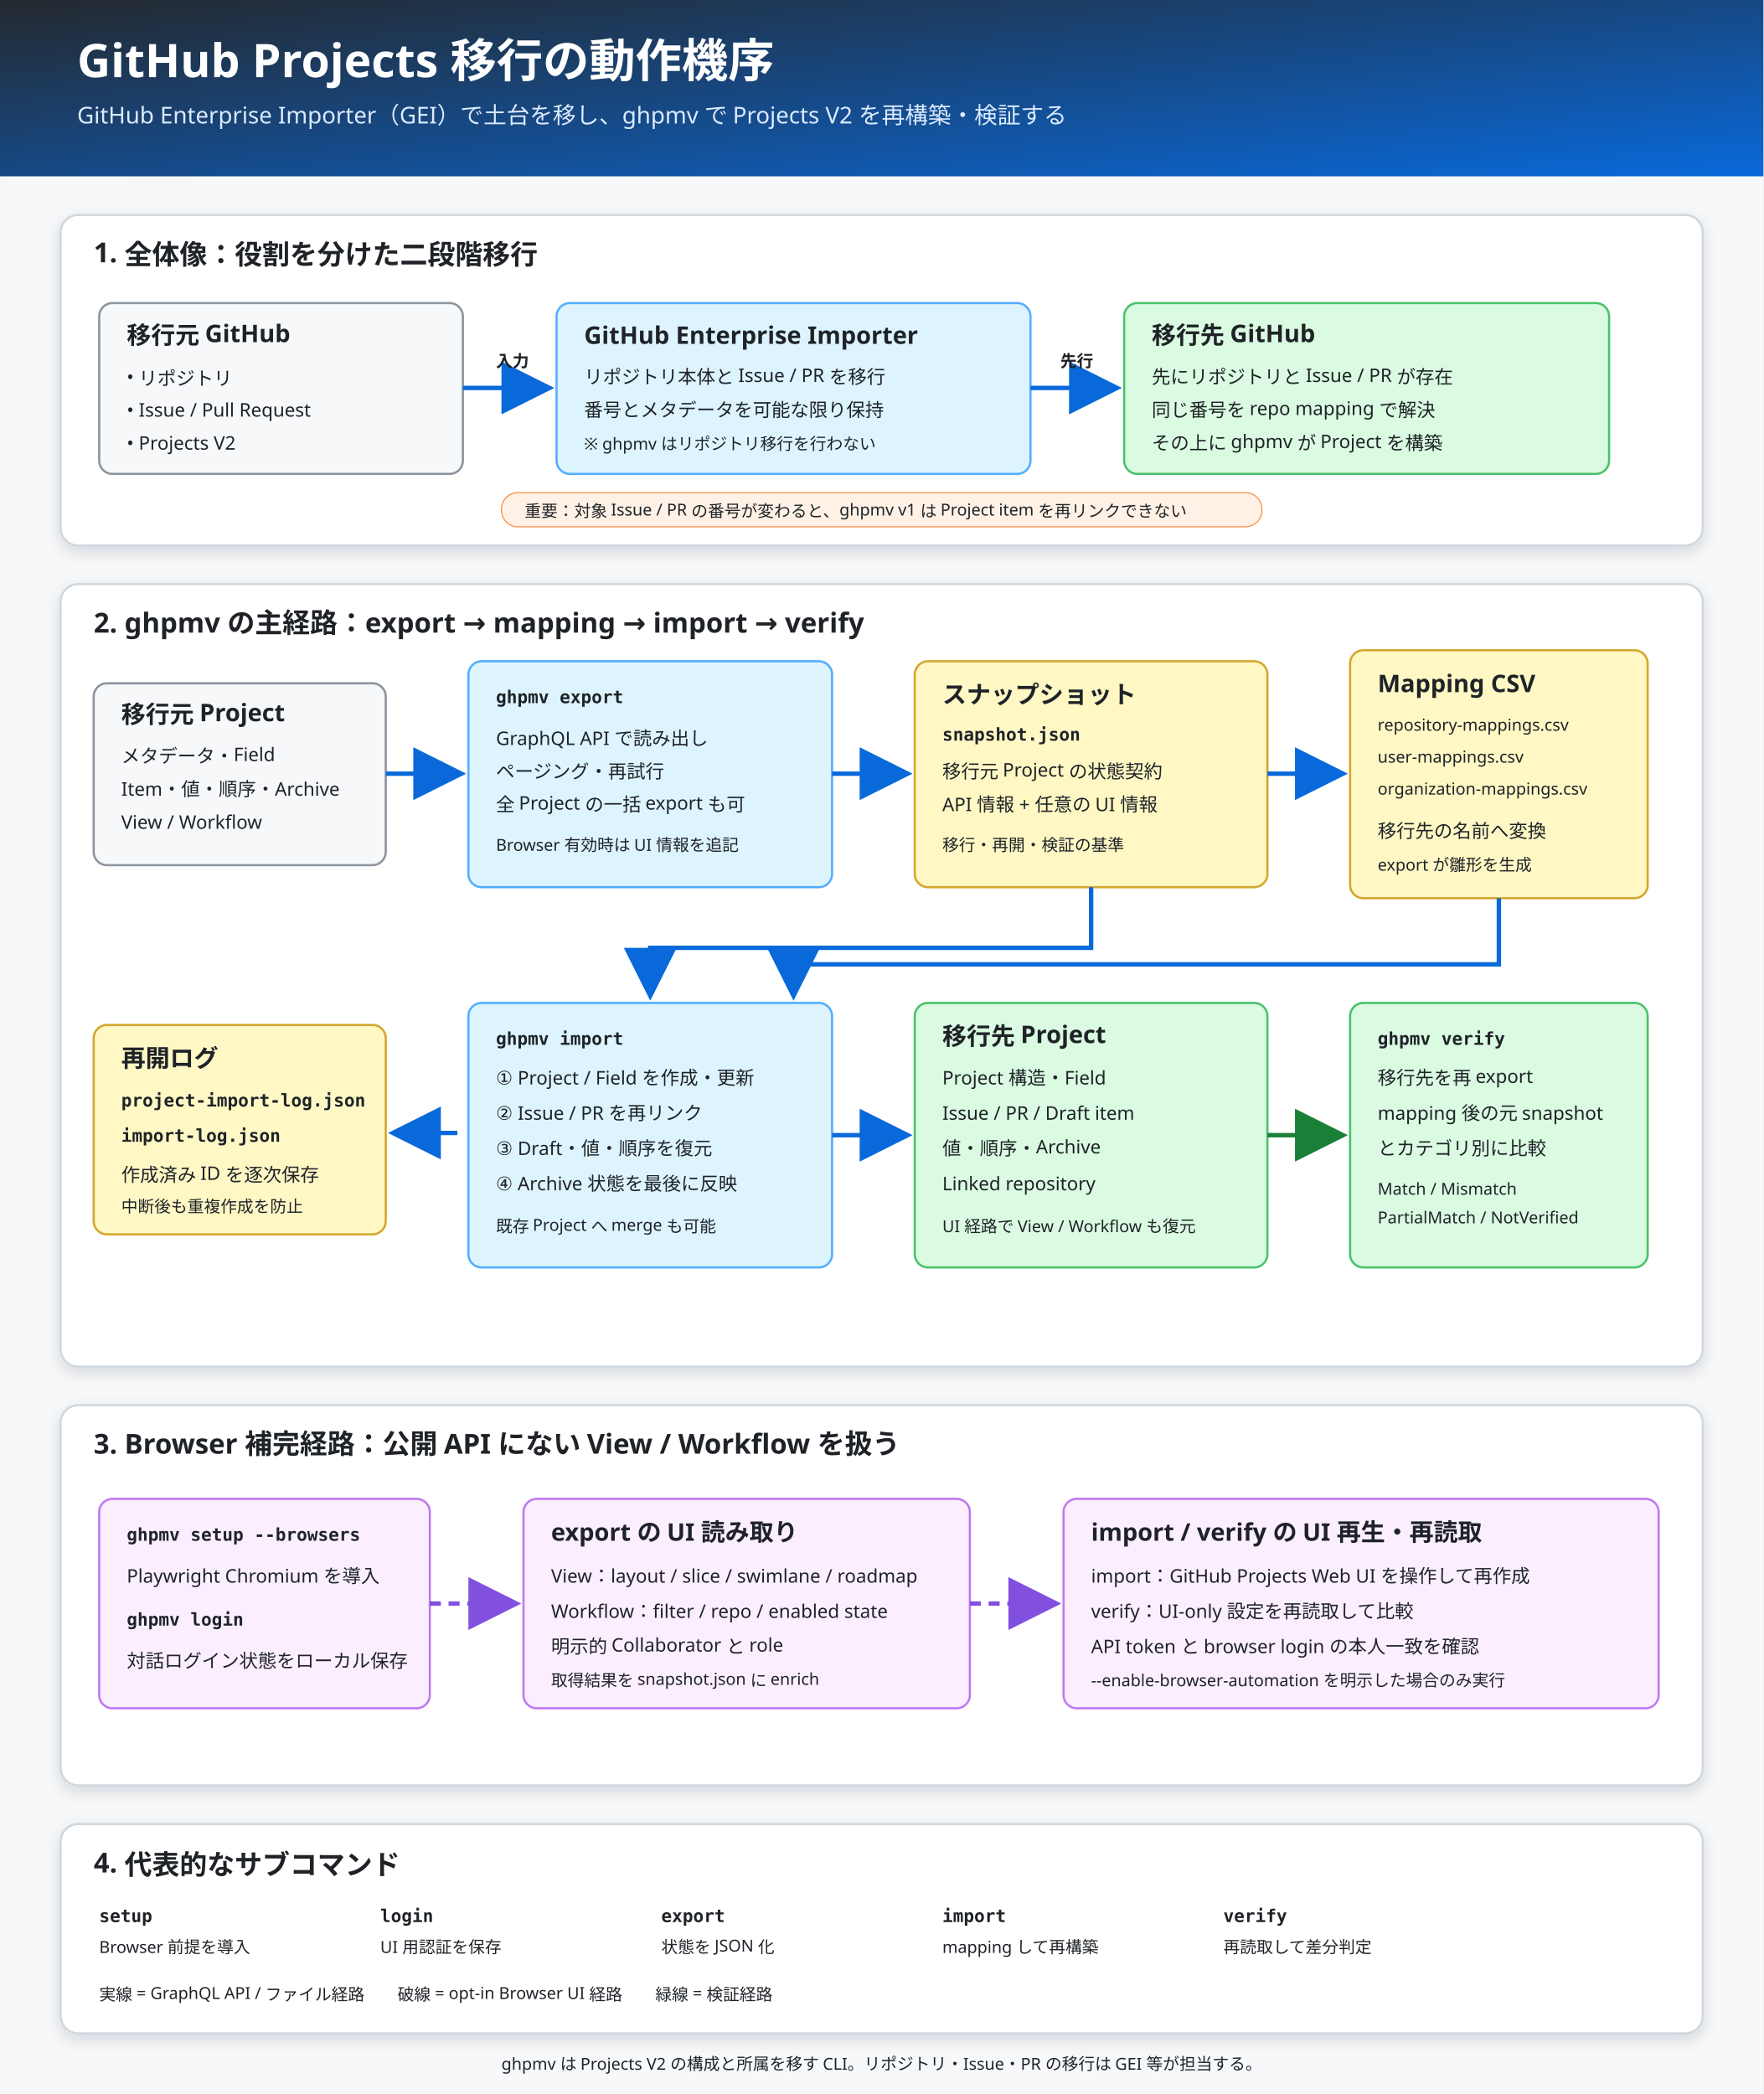
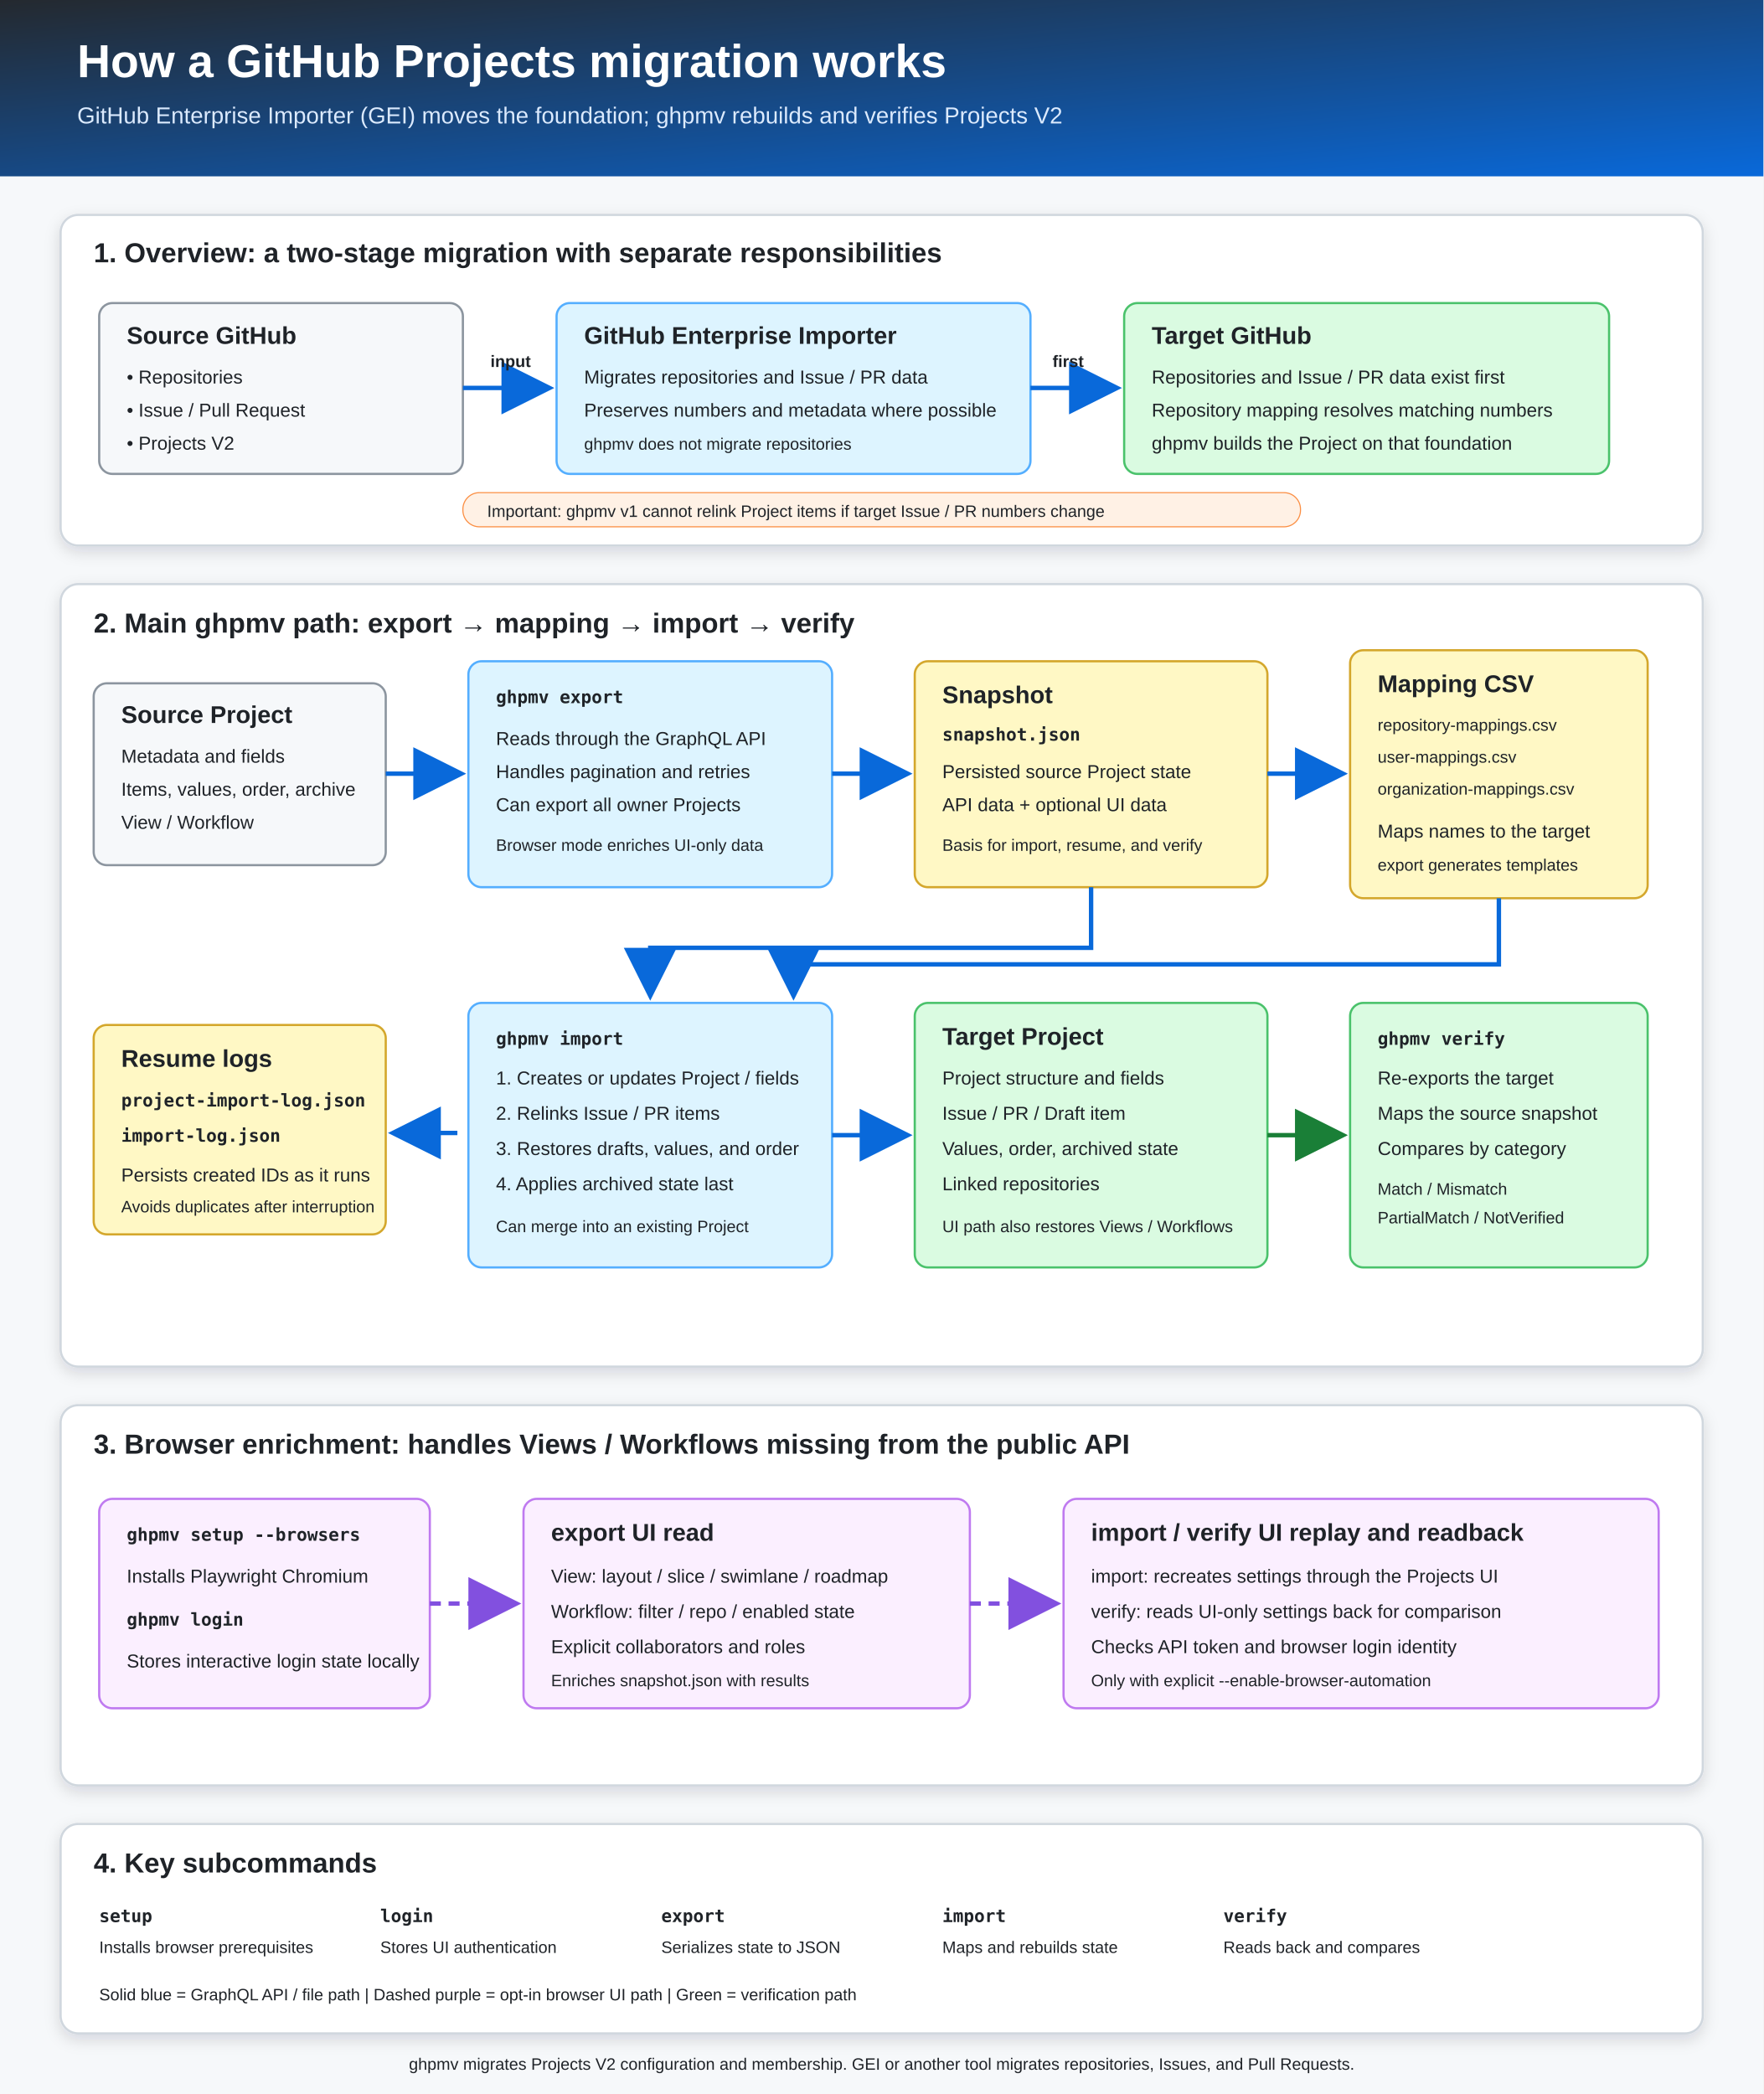
<svg xmlns="http://www.w3.org/2000/svg" width="1600" height="1900" viewBox="0 0 1600 1900" role="img" aria-labelledby="title desc">
  <defs>
    <linearGradient id="header" x1="0" y1="0" x2="1" y2="1">
      <stop offset="0" stop-color="#24292f" />
      <stop offset="1" stop-color="#0969da" />
    </linearGradient>
    <filter id="shadow" x="-10%" y="-10%" width="120%" height="130%">
      <feDropShadow dx="0" dy="5" stdDeviation="7" flood-color="#1f2328" flood-opacity=".14" />
    </filter>
    <marker id="arrow-blue" markerWidth="12" markerHeight="12" refX="10" refY="6" orient="auto">
      <path d="M0,0 L12,6 L0,12 Z" fill="#0969da" />
    </marker>
    <marker id="arrow-purple" markerWidth="12" markerHeight="12" refX="10" refY="6" orient="auto">
      <path d="M0,0 L12,6 L0,12 Z" fill="#8250df" />
    </marker>
    <marker id="arrow-green" markerWidth="12" markerHeight="12" refX="10" refY="6" orient="auto">
      <path d="M0,0 L12,6 L0,12 Z" fill="#1a7f37" />
    </marker>
    <style>
-       text { font-family: "Yu Gothic UI", "Meiryo", "Noto Sans JP", sans-serif; fill: #1f2328; }
+       text { font-family: "Segoe UI", "Helvetica Neue", Arial, sans-serif; fill: #1f2328; }
      .title { font-size: 42px; font-weight: 700; fill: #fff; }
      .subtitle { font-size: 21px; fill: #dbeafe; }
      .section { font-size: 25px; font-weight: 700; }
      .box-title { font-size: 22px; font-weight: 700; }
      .body { font-size: 17px; }
      .small { font-size: 15px; }
      .code { font-family: "Cascadia Mono", "Consolas", monospace; font-size: 16px; font-weight: 700; }
      .label { font-size: 15px; font-weight: 700; }
      .card { fill: #fff; stroke: #d0d7de; stroke-width: 2; rx: 16; filter: url(#shadow); }
      .api { fill: #ddf4ff; stroke: #54aeff; stroke-width: 2; rx: 12; }
      .ui { fill: #fbefff; stroke: #bf7af0; stroke-width: 2; rx: 12; }
      .file { fill: #fff8c5; stroke: #d4a72c; stroke-width: 2; rx: 12; }
      .ok { fill: #dafbe1; stroke: #4ac26b; stroke-width: 2; rx: 12; }
      .muted { fill: #f6f8fa; stroke: #8c959f; stroke-width: 2; rx: 12; }
      .flow { fill: none; stroke: #0969da; stroke-width: 4; marker-end: url(#arrow-blue); }
      .ui-flow { fill: none; stroke: #8250df; stroke-width: 4; stroke-dasharray: 10 7; marker-end: url(#arrow-purple); }
      .verify-flow { fill: none; stroke: #1a7f37; stroke-width: 4; marker-end: url(#arrow-green); }
    </style>
  </defs>
  <rect width="1600" height="1900" fill="#f6f8fa" />
  <rect width="1600" height="160" fill="url(#header)" />
-   <text class="title" x="70" y="70">GitHub Projects 移行の動作機序</text>
-   <text class="subtitle" x="70" y="112">GitHub Enterprise Importer（GEI）で土台を移し、ghpmv で Projects V2 を再構築・検証する</text>
+   <text class="title" x="70" y="70">How a GitHub Projects migration works</text>
+   <text class="subtitle" x="70" y="112">GitHub Enterprise Importer (GEI) moves the foundation; ghpmv rebuilds and verifies Projects V2</text>
  <rect class="card" x="55" y="195" width="1490" height="300" />
-   <text class="section" x="85" y="238">1. 全体像：役割を分けた二段階移行</text>
+   <text class="section" x="85" y="238">1. Overview: a two-stage migration with separate responsibilities</text>
  <rect class="muted" x="90" y="275" width="330" height="155" />
-   <text class="box-title" x="115" y="312">移行元 GitHub</text>
-   <text class="body" x="115" y="348">• リポジトリ</text>
+   <text class="box-title" x="115" y="312">Source GitHub</text>
+   <text class="body" x="115" y="348">• Repositories</text>
  <text class="body" x="115" y="378">• Issue / Pull Request</text>
  <text class="body" x="115" y="408">• Projects V2</text>
  <rect class="api" x="505" y="275" width="430" height="155" />
  <text class="box-title" x="530" y="312">GitHub Enterprise Importer</text>
-   <text class="body" x="530" y="348">リポジトリ本体と Issue / PR を移行</text>
-   <text class="body" x="530" y="378">番号とメタデータを可能な限り保持</text>
-   <text class="small" x="530" y="408">※ ghpmv はリポジトリ移行を行わない</text>
+   <text class="body" x="530" y="348">Migrates repositories and Issue / PR data</text>
+   <text class="body" x="530" y="378">Preserves numbers and metadata where possible</text>
+   <text class="small" x="530" y="408">ghpmv does not migrate repositories</text>
  <rect class="ok" x="1020" y="275" width="440" height="155" />
-   <text class="box-title" x="1045" y="312">移行先 GitHub</text>
-   <text class="body" x="1045" y="348">先にリポジトリと Issue / PR が存在</text>
-   <text class="body" x="1045" y="378">同じ番号を repo mapping で解決</text>
-   <text class="body" x="1045" y="408">その上に ghpmv が Project を構築</text>
+   <text class="box-title" x="1045" y="312">Target GitHub</text>
+   <text class="body" x="1045" y="348">Repositories and Issue / PR data exist first</text>
+   <text class="body" x="1045" y="378">Repository mapping resolves matching numbers</text>
+   <text class="body" x="1045" y="408">ghpmv builds the Project on that foundation</text>
  <path class="flow" d="M420 352 H495" />
  <path class="flow" d="M935 352 H1010" />
-   <text class="label" x="450" y="333">入力</text>
-   <text class="label" x="962" y="333">先行</text>
-   <rect x="455" y="447" width="690" height="31" rx="15" fill="#fff1e5" stroke="#fb8f44" />
-   <text class="small" x="476" y="469">重要：対象 Issue / PR の番号が変わると、ghpmv v1 は Project item を再リンクできない</text>
+   <text class="label" x="445" y="333">input</text>
+   <text class="label" x="955" y="333">first</text>
+   <rect x="420" y="447" width="760" height="31" rx="15" fill="#fff1e5" stroke="#fb8f44" />
+   <text class="small" x="442" y="469">Important: ghpmv v1 cannot relink Project items if target Issue / PR numbers change</text>
  <rect class="card" x="55" y="530" width="1490" height="710" />
-   <text class="section" x="85" y="574">2. ghpmv の主経路：export → mapping → import → verify</text>
+   <text class="section" x="85" y="574">2. Main ghpmv path: export → mapping → import → verify</text>
  <rect class="muted" x="85" y="620" width="265" height="165" />
-   <text class="box-title" x="110" y="656">移行元 Project</text>
-   <text class="body" x="110" y="692">メタデータ・Field</text>
-   <text class="body" x="110" y="722">Item・値・順序・Archive</text>
+   <text class="box-title" x="110" y="656">Source Project</text>
+   <text class="body" x="110" y="692">Metadata and fields</text>
+   <text class="body" x="110" y="722">Items, values, order, archive</text>
  <text class="body" x="110" y="752">View / Workflow</text>
  <rect class="api" x="425" y="600" width="330" height="205" />
  <text class="code" x="450" y="638">ghpmv export</text>
-   <text class="body" x="450" y="676">GraphQL API で読み出し</text>
-   <text class="body" x="450" y="706">ページング・再試行</text>
-   <text class="body" x="450" y="736">全 Project の一括 export も可</text>
-   <text class="small" x="450" y="772">Browser 有効時は UI 情報を追記</text>
+   <text class="body" x="450" y="676">Reads through the GraphQL API</text>
+   <text class="body" x="450" y="706">Handles pagination and retries</text>
+   <text class="body" x="450" y="736">Can export all owner Projects</text>
+   <text class="small" x="450" y="772">Browser mode enriches UI-only data</text>
  <path class="flow" d="M350 702 H415" />
  <rect class="file" x="830" y="600" width="320" height="205" />
-   <text class="box-title" x="855" y="638">スナップショット</text>
+   <text class="box-title" x="855" y="638">Snapshot</text>
  <text class="code" x="855" y="672">snapshot.json</text>
-   <text class="body" x="855" y="706">移行元 Project の状態契約</text>
-   <text class="body" x="855" y="736">API 情報 + 任意の UI 情報</text>
-   <text class="small" x="855" y="772">移行・再開・検証の基準</text>
+   <text class="body" x="855" y="706">Persisted source Project state</text>
+   <text class="body" x="855" y="736">API data + optional UI data</text>
+   <text class="small" x="855" y="772">Basis for import, resume, and verify</text>
  <path class="flow" d="M755 702 H820" />
  <rect class="file" x="1225" y="590" width="270" height="225" />
  <text class="box-title" x="1250" y="628">Mapping CSV</text>
  <text class="small" x="1250" y="663">repository-mappings.csv</text>
  <text class="small" x="1250" y="692">user-mappings.csv</text>
  <text class="small" x="1250" y="721">organization-mappings.csv</text>
-   <text class="body" x="1250" y="760">移行先の名前へ変換</text>
-   <text class="small" x="1250" y="790">export が雛形を生成</text>
+   <text class="body" x="1250" y="760">Maps names to the target</text>
+   <text class="small" x="1250" y="790">export generates templates</text>
  <path class="flow" d="M1150 702 H1215" />
  <rect class="api" x="425" y="910" width="330" height="240" />
  <text class="code" x="450" y="948">ghpmv import</text>
-   <text class="body" x="450" y="984">① Project / Field を作成・更新</text>
-   <text class="body" x="450" y="1016">② Issue / PR を再リンク</text>
-   <text class="body" x="450" y="1048">③ Draft・値・順序を復元</text>
-   <text class="body" x="450" y="1080">④ Archive 状態を最後に反映</text>
-   <text class="small" x="450" y="1118">既存 Project へ merge も可能</text>
+   <text class="body" x="450" y="984">1. Creates or updates Project / fields</text>
+   <text class="body" x="450" y="1016">2. Relinks Issue / PR items</text>
+   <text class="body" x="450" y="1048">3. Restores drafts, values, and order</text>
+   <text class="body" x="450" y="1080">4. Applies archived state last</text>
+   <text class="small" x="450" y="1118">Can merge into an existing Project</text>
  <path class="flow" d="M990 805 V860 H590 V900" />
  <path class="flow" d="M1360 815 V875 H720 V900" />
  <rect class="file" x="85" y="930" width="265" height="190" />
-   <text class="box-title" x="110" y="968">再開ログ</text>
+   <text class="box-title" x="110" y="968">Resume logs</text>
  <text class="code" x="110" y="1004">project-import-log.json</text>
  <text class="code" x="110" y="1036">import-log.json</text>
-   <text class="body" x="110" y="1072">作成済み ID を逐次保存</text>
-   <text class="small" x="110" y="1100">中断後も重複作成を防止</text>
+   <text class="body" x="110" y="1072">Persists created IDs as it runs</text>
+   <text class="small" x="110" y="1100">Avoids duplicates after interruption</text>
  <path class="flow" d="M415 1028 H360" />
  <rect class="ok" x="830" y="910" width="320" height="240" />
-   <text class="box-title" x="855" y="948">移行先 Project</text>
-   <text class="body" x="855" y="984">Project 構造・Field</text>
+   <text class="box-title" x="855" y="948">Target Project</text>
+   <text class="body" x="855" y="984">Project structure and fields</text>
  <text class="body" x="855" y="1016">Issue / PR / Draft item</text>
-   <text class="body" x="855" y="1048">値・順序・Archive</text>
-   <text class="body" x="855" y="1080">Linked repository</text>
-   <text class="small" x="855" y="1118">UI 経路で View / Workflow も復元</text>
+   <text class="body" x="855" y="1048">Values, order, archived state</text>
+   <text class="body" x="855" y="1080">Linked repositories</text>
+   <text class="small" x="855" y="1118">UI path also restores Views / Workflows</text>
  <path class="flow" d="M755 1030 H820" />
  <rect class="ok" x="1225" y="910" width="270" height="240" />
  <text class="code" x="1250" y="948">ghpmv verify</text>
-   <text class="body" x="1250" y="984">移行先を再 export</text>
-   <text class="body" x="1250" y="1016">mapping 後の元 snapshot</text>
-   <text class="body" x="1250" y="1048">とカテゴリ別に比較</text>
+   <text class="body" x="1250" y="984">Re-exports the target</text>
+   <text class="body" x="1250" y="1016">Maps the source snapshot</text>
+   <text class="body" x="1250" y="1048">Compares by category</text>
  <text class="small" x="1250" y="1084">Match / Mismatch</text>
  <text class="small" x="1250" y="1110">PartialMatch / NotVerified</text>
  <path class="verify-flow" d="M1150 1030 H1215" />
  <rect class="card" x="55" y="1275" width="1490" height="345" />
-   <text class="section" x="85" y="1319">3. Browser 補完経路：公開 API にない View / Workflow を扱う</text>
+   <text class="section" x="85" y="1319">3. Browser enrichment: handles Views / Workflows missing from the public API</text>
  <rect class="ui" x="90" y="1360" width="300" height="190" />
  <text class="code" x="115" y="1398">ghpmv setup --browsers</text>
-   <text class="body" x="115" y="1436">Playwright Chromium を導入</text>
+   <text class="body" x="115" y="1436">Installs Playwright Chromium</text>
  <text class="code" x="115" y="1475">ghpmv login</text>
-   <text class="body" x="115" y="1513">対話ログイン状態をローカル保存</text>
+   <text class="body" x="115" y="1513">Stores interactive login state locally</text>
  <rect class="ui" x="475" y="1360" width="405" height="190" />
-   <text class="box-title" x="500" y="1398">export の UI 読み取り</text>
-   <text class="body" x="500" y="1436">View：layout / slice / swimlane / roadmap</text>
-   <text class="body" x="500" y="1468">Workflow：filter / repo / enabled state</text>
-   <text class="body" x="500" y="1500">明示的 Collaborator と role</text>
-   <text class="small" x="500" y="1530">取得結果を snapshot.json に enrich</text>
+   <text class="box-title" x="500" y="1398">export UI read</text>
+   <text class="body" x="500" y="1436">View: layout / slice / swimlane / roadmap</text>
+   <text class="body" x="500" y="1468">Workflow: filter / repo / enabled state</text>
+   <text class="body" x="500" y="1500">Explicit collaborators and roles</text>
+   <text class="small" x="500" y="1530">Enriches snapshot.json with results</text>
  <rect class="ui" x="965" y="1360" width="540" height="190" />
-   <text class="box-title" x="990" y="1398">import / verify の UI 再生・再読取</text>
-   <text class="body" x="990" y="1436">import：GitHub Projects Web UI を操作して再作成</text>
-   <text class="body" x="990" y="1468">verify：UI-only 設定を再読取して比較</text>
-   <text class="body" x="990" y="1500">API token と browser login の本人一致を確認</text>
-   <text class="small" x="990" y="1530">--enable-browser-automation を明示した場合のみ実行</text>
+   <text class="box-title" x="990" y="1398">import / verify UI replay and readback</text>
+   <text class="body" x="990" y="1436">import: recreates settings through the Projects UI</text>
+   <text class="body" x="990" y="1468">verify: reads UI-only settings back for comparison</text>
+   <text class="body" x="990" y="1500">Checks API token and browser login identity</text>
+   <text class="small" x="990" y="1530">Only with explicit --enable-browser-automation</text>
  <path class="ui-flow" d="M390 1455 H465" />
  <path class="ui-flow" d="M880 1455 H955" />
  <rect class="card" x="55" y="1655" width="1490" height="190" />
-   <text class="section" x="85" y="1699">4. 代表的なサブコマンド</text>
+   <text class="section" x="85" y="1699">4. Key subcommands</text>
  <text class="code" x="90" y="1744">setup</text>
-   <text class="small" x="90" y="1772">Browser 前提を導入</text>
+   <text class="small" x="90" y="1772">Installs browser prerequisites</text>
  <text class="code" x="345" y="1744">login</text>
-   <text class="small" x="345" y="1772">UI 用認証を保存</text>
+   <text class="small" x="345" y="1772">Stores UI authentication</text>
  <text class="code" x="600" y="1744">export</text>
-   <text class="small" x="600" y="1772">状態を JSON 化</text>
+   <text class="small" x="600" y="1772">Serializes state to JSON</text>
  <text class="code" x="855" y="1744">import</text>
-   <text class="small" x="855" y="1772">mapping して再構築</text>
+   <text class="small" x="855" y="1772">Maps and rebuilds state</text>
  <text class="code" x="1110" y="1744">verify</text>
-   <text class="small" x="1110" y="1772">再読取して差分判定</text>
-   <text class="small" x="90" y="1815">実線 = GraphQL API / ファイル経路　　破線 = opt-in Browser UI 経路　　緑線 = 検証経路</text>
-   <text class="small" x="800" y="1878" text-anchor="middle" fill="#57606a">ghpmv は Projects V2 の構成と所属を移す CLI。リポジトリ・Issue・PR の移行は GEI 等が担当する。</text>
+   <text class="small" x="1110" y="1772">Reads back and compares</text>
+   <text class="small" x="90" y="1815">Solid blue = GraphQL API / file path | Dashed purple = opt-in browser UI path | Green = verification path</text>
+   <text class="small" x="800" y="1878" text-anchor="middle" fill="#57606a">ghpmv migrates Projects V2 configuration and membership. GEI or another tool migrates repositories, Issues, and Pull Requests.</text>
</svg>
